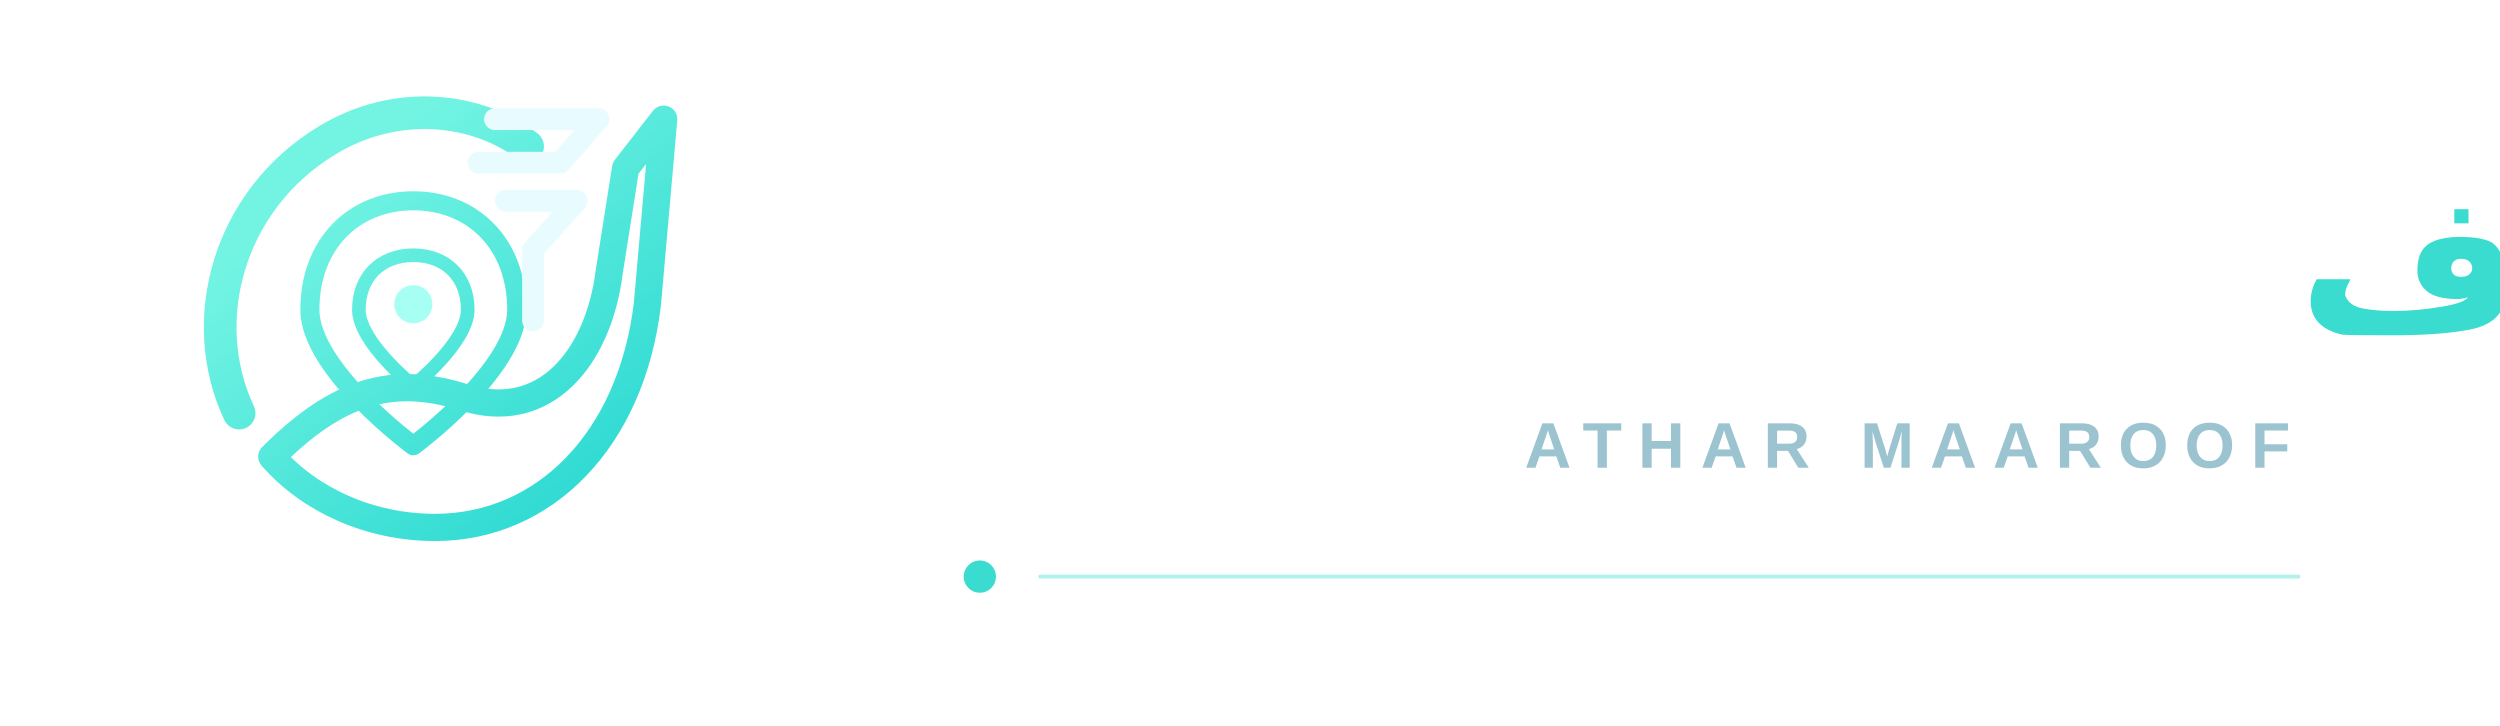
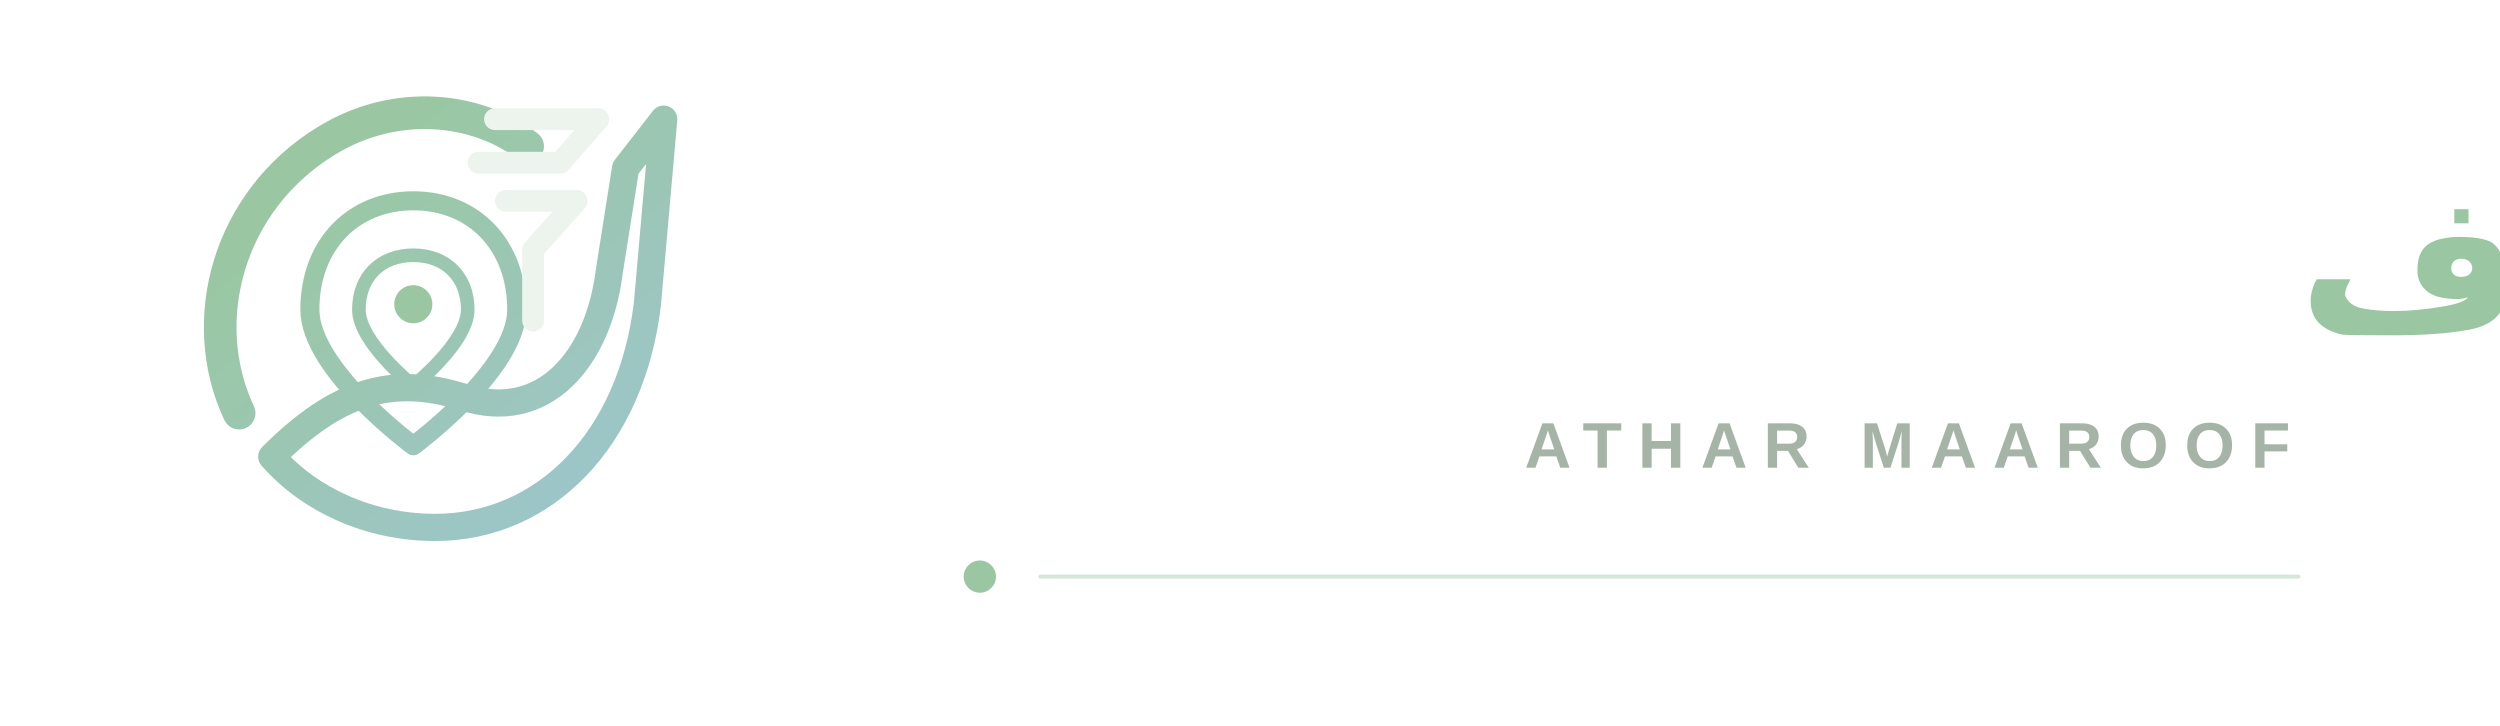
<svg xmlns="http://www.w3.org/2000/svg" viewBox="0 0 620 180" fill="none" role="img" aria-labelledby="title desc">
  <defs>
    <linearGradient id="mark" x1="40" y1="20" x2="140" y2="145" gradientUnits="userSpaceOnUse">
-       <stop stop-color="#73F4E3" />
-       <stop offset=".52" stop-color="#27D7D0" />
-       <stop offset="1" stop-color="#79BFFF" />
+       <stop stop-color="#9AC7A2" />
+       <stop offset=".55" stop-color="#9DC5D0" />
+       <stop offset="1" stop-color="#6F9B78" />
    </linearGradient>
  </defs>
  <g transform="translate(35 12) scale(1.35)" stroke-linecap="round" stroke-linejoin="round">
    <path d="M18 67C10 50 16 28 34 17C47 9 62 11 71 18" stroke="url(#mark)" stroke-width="6" />
    <path d="M24 75C36 63 46 60 59 64C74 69 84 57 86 41L89 22L96 13L93 47C90 72 74 88 54 88C42 88 31 83 24 75Z" stroke="url(#mark)" stroke-width="5" />
    <path d="M31 48C31 36 39 28 50 28C61 28 69 36 69 48C69 59 50 73 50 73C50 73 31 59 31 48Z" stroke="url(#mark)" stroke-width="3.5" />
    <path d="M40 48C40 42 44 38 50 38C56 38 60 42 60 48C60 54 50 62 50 62C50 62 40 54 40 48Z" stroke="url(#mark)" stroke-width="2.5" />
-     <circle cx="50" cy="47" r="3.5" fill="#A6FFF2" stroke="none" />
-     <path d="M65 13H84L77 21H62M67 28H80L72 37V50" stroke="#E8FCFF" stroke-width="4" />
+     <circle cx="50" cy="47" r="3.5" fill="#9AC7A2" stroke="none" />
+     <path d="M65 13H84L77 21H62M67 28H80L72 37V50" stroke="#EDF3ED" stroke-width="4" />
  </g>
-   <text x="570" y="82" text-anchor="end" direction="rtl" font-family="Tahoma,Arial,sans-serif" font-size="48" font-weight="800" fill="#F1FBFF">أثر <tspan fill="#39DCCF">معروف</tspan>
+   <text x="570" y="82" text-anchor="end" direction="rtl" font-family="Tahoma,Arial,sans-serif" font-size="48" font-weight="800" fill="#EDF3ED">أثر <tspan fill="#9AC7A2">معروف</tspan>
  </text>
-   <text x="568" y="116" text-anchor="end" font-family="Arial,sans-serif" font-size="16" letter-spacing="4" font-weight="600" fill="#9CC3D0">ATHAR MAAROOF</text>
-   <path d="M258 143H570" stroke="#39DCCF" stroke-opacity=".38" stroke-linecap="round" />
-   <circle cx="243" cy="143" r="4" fill="#39DCCF" />
+   <text x="568" y="116" text-anchor="end" font-family="Arial,sans-serif" font-size="16" letter-spacing="4" font-weight="600" fill="#A6B4A8">ATHAR MAAROOF</text>
+   <path d="M258 143H570" stroke="#9AC7A2" stroke-opacity=".42" stroke-linecap="round" />
+   <circle cx="243" cy="143" r="4" fill="#9AC7A2" />
</svg>
